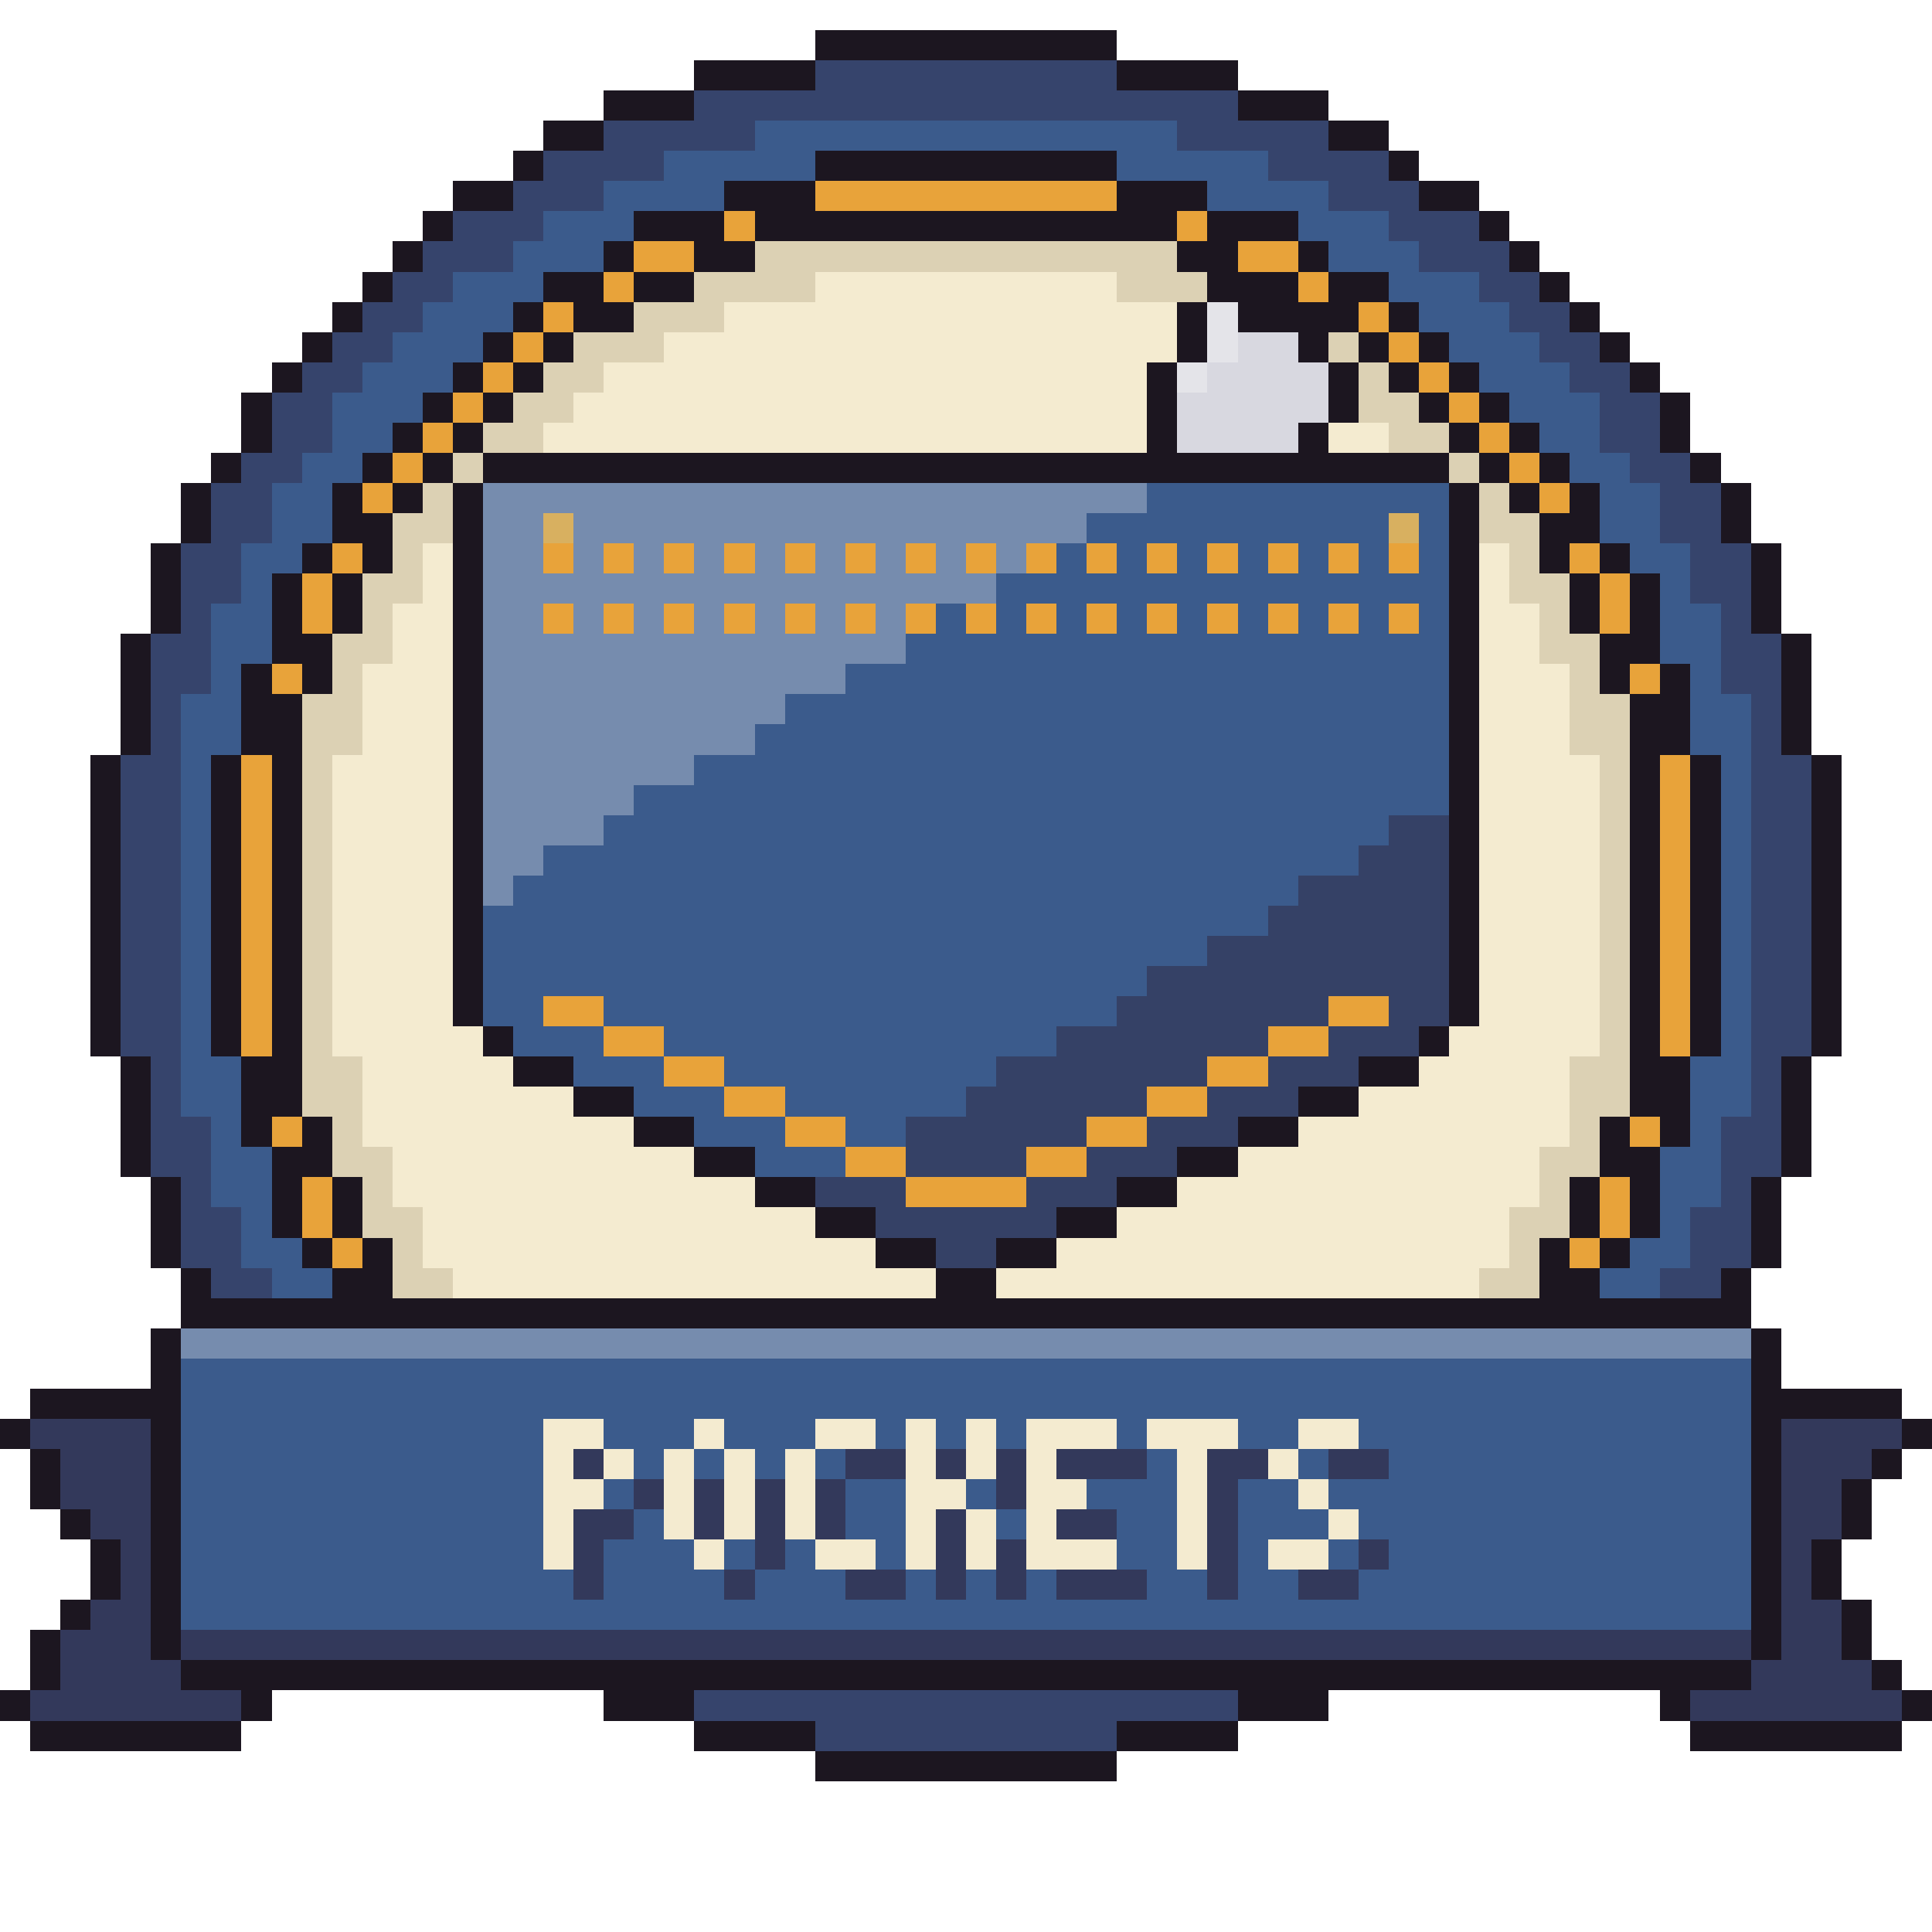
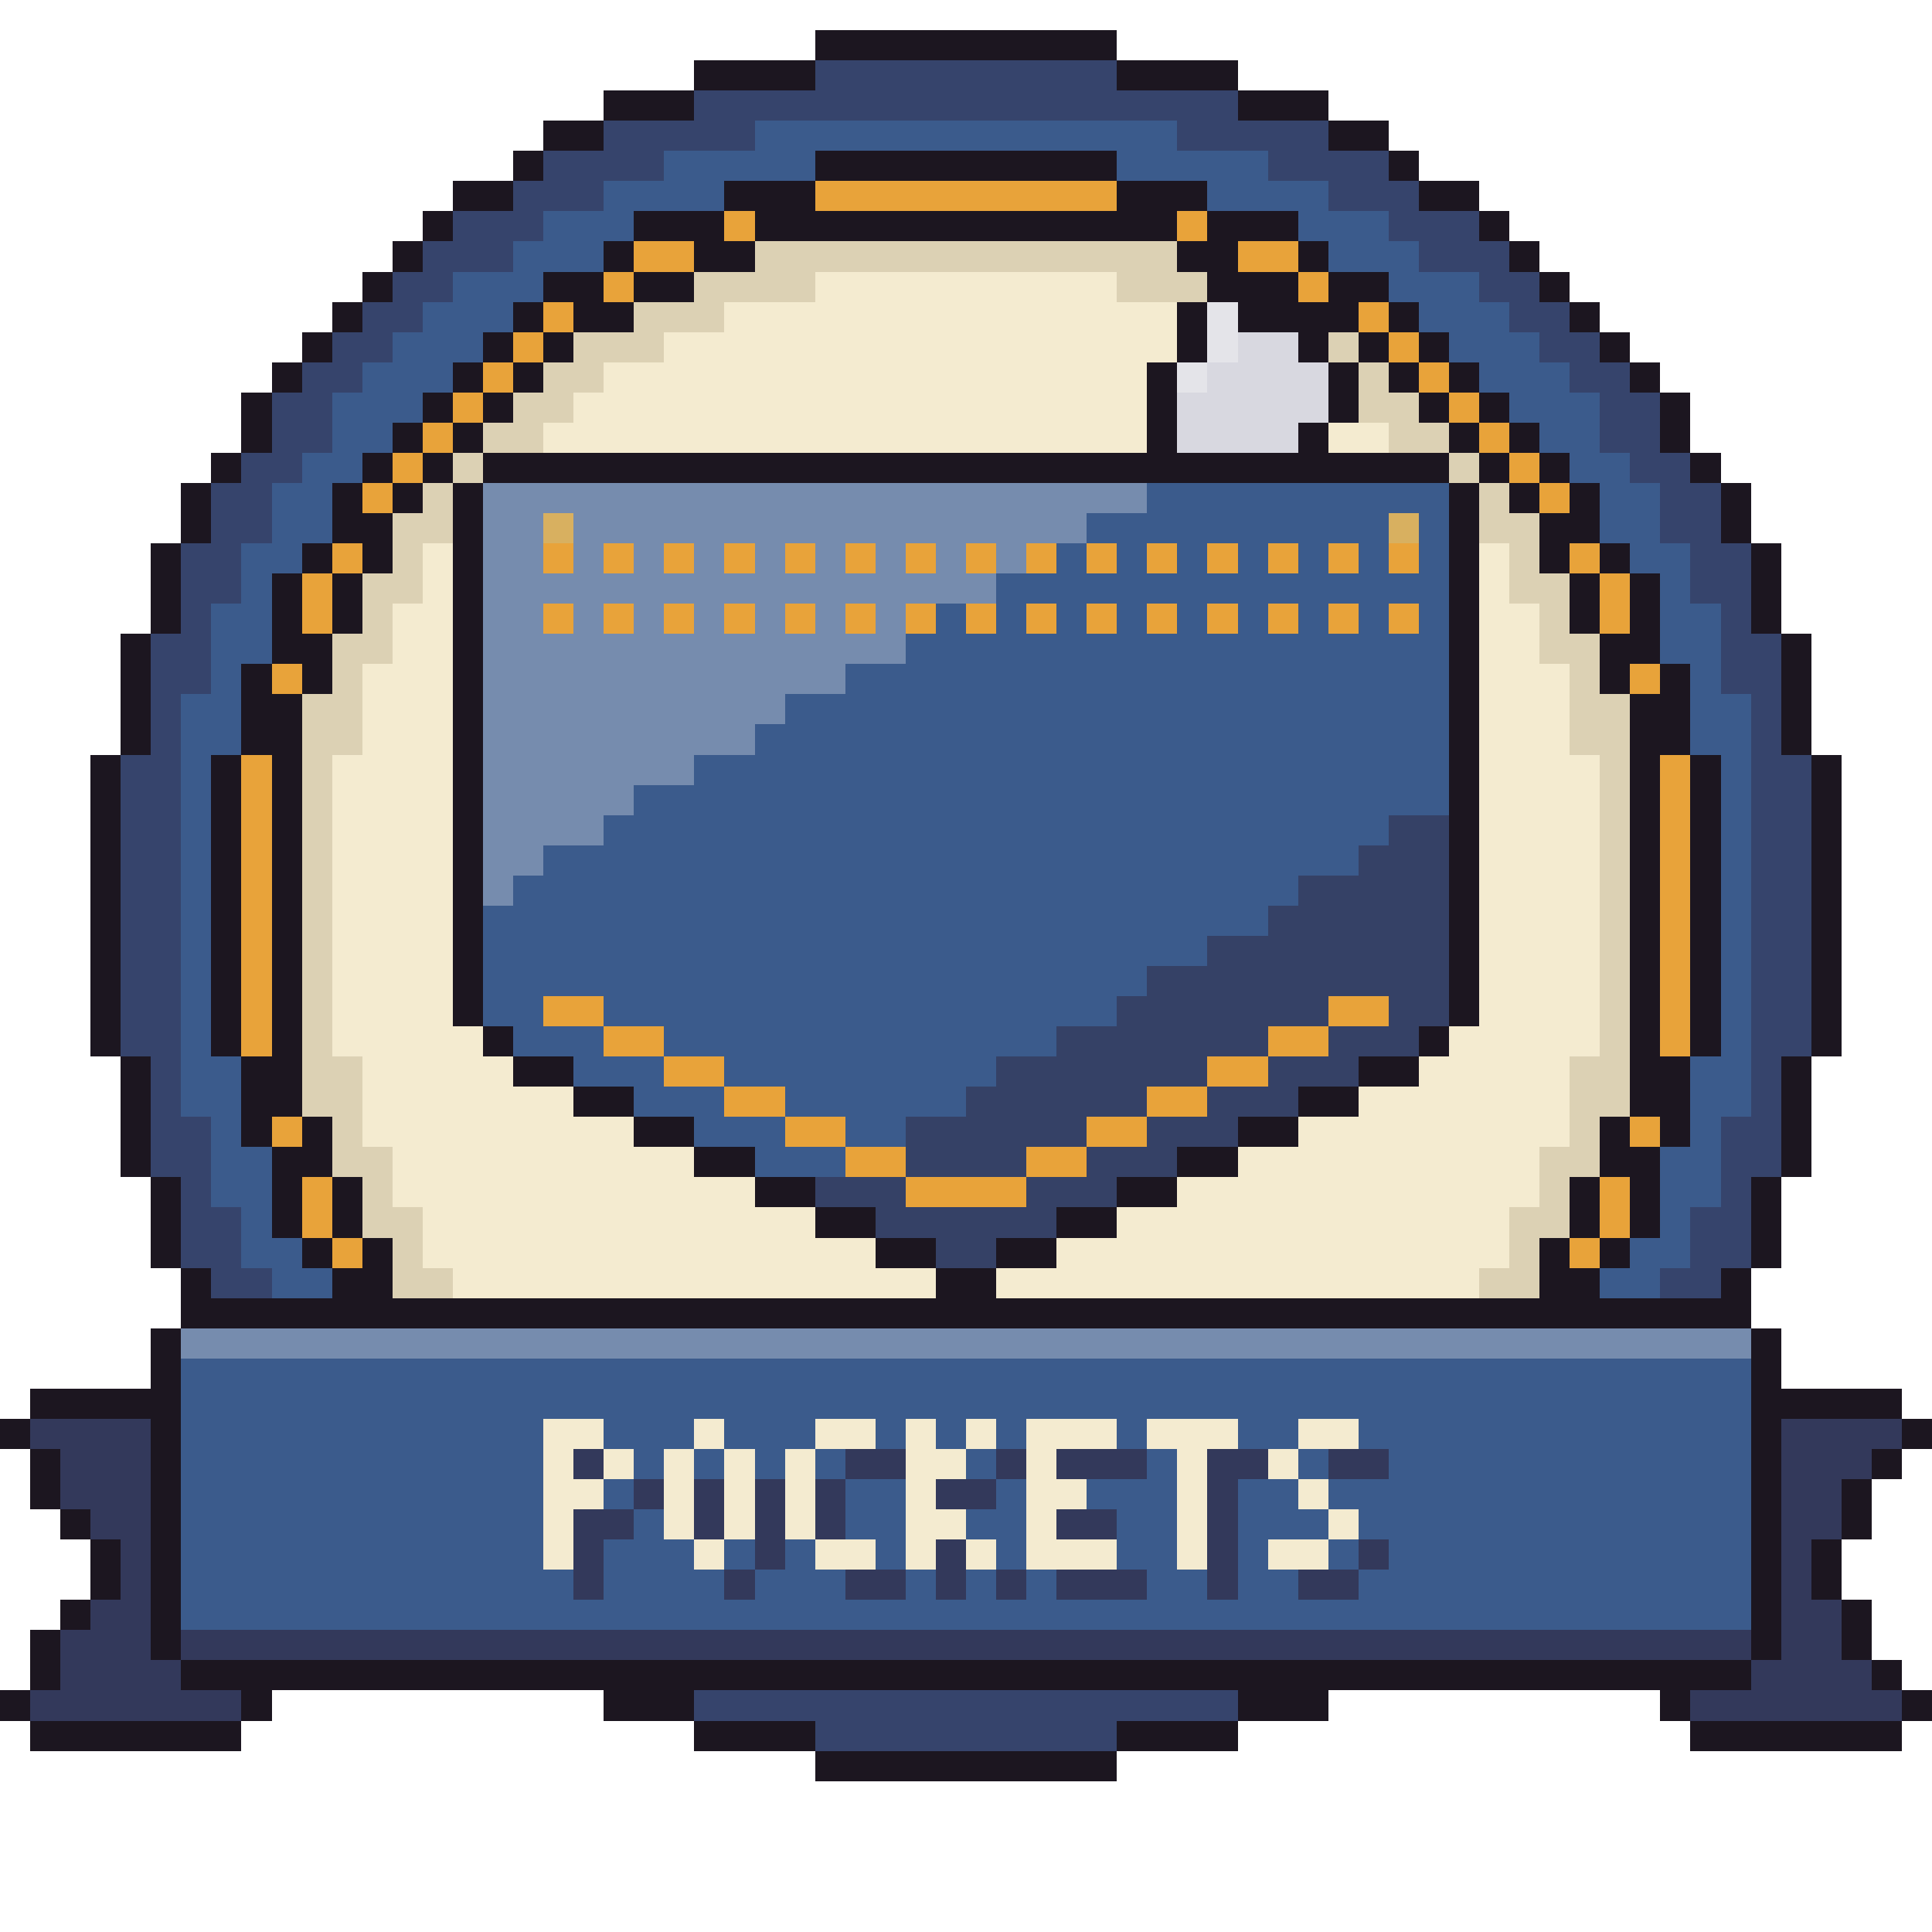
<svg xmlns="http://www.w3.org/2000/svg" viewBox="0 0 64 64" width="512" height="512" shape-rendering="crispEdges">
  <g id="logo-HOU">
    <path fill="#1c1620" d="M3 32h1v1h-1zM7 32h1v1h-1zM9 32h1v1h-1zM15 32h1v1h-1zM48 32h1v1h-1zM54 32h1v1h-1zM56 32h1v1h-1zM60 32h1v1h-1zM27 58h10v1h-10zM3 25h1v1h-1zM7 25h1v1h-1zM9 25h1v1h-1zM15 25h1v1h-1zM48 25h1v1h-1zM54 25h1v1h-1zM56 25h1v1h-1zM60 25h1v1h-1zM4 24h1v1h-1zM8 24h2v1h-2zM15 24h1v1h-1zM48 24h1v1h-1zM54 24h2v1h-2zM59 24h1v1h-1zM27 1h10v1h-10zM5 18h1v1h-1zM10 18h1v1h-1zM12 18h1v1h-1zM15 18h1v1h-1zM48 18h1v1h-1zM51 18h1v1h-1zM53 18h1v1h-1zM58 18h1v1h-1zM6 17h1v1h-1zM11 17h2v1h-2zM15 17h1v1h-1zM48 17h1v1h-1zM51 17h2v1h-2zM57 17h1v1h-1zM3 30h1v1h-1zM7 30h1v1h-1zM9 30h1v1h-1zM15 30h1v1h-1zM48 30h1v1h-1zM54 30h1v1h-1zM56 30h1v1h-1zM60 30h1v1h-1zM5 41h1v1h-1zM10 41h1v1h-1zM12 41h1v1h-1zM29 41h2v1h-2zM33 41h2v1h-2zM51 41h1v1h-1zM53 41h1v1h-1zM58 41h1v1h-1zM6 42h1v1h-1zM11 42h2v1h-2zM31 42h2v1h-2zM51 42h2v1h-2zM57 42h1v1h-1zM0 56h1v1h-1zM8 56h1v1h-1zM20 56h3v1h-3zM41 56h3v1h-3zM55 56h1v1h-1zM63 56h1v1h-1zM1 57h7v1h-7zM23 57h4v1h-4zM37 57h4v1h-4zM56 57h7v1h-7zM8 14h1v1h-1zM13 14h1v1h-1zM15 14h1v1h-1zM38 14h1v1h-1zM43 14h1v1h-1zM48 14h1v1h-1zM50 14h1v1h-1zM55 14h1v1h-1zM3 33h1v1h-1zM7 33h1v1h-1zM9 33h1v1h-1zM15 33h1v1h-1zM48 33h1v1h-1zM54 33h1v1h-1zM56 33h1v1h-1zM60 33h1v1h-1zM15 6h2v1h-2zM24 6h3v1h-3zM37 6h3v1h-3zM47 6h2v1h-2zM6 43h52v1h-52zM5 44h1v1h-1zM58 44h1v1h-1zM5 45h1v1h-1zM58 45h1v1h-1zM20 3h3v1h-3zM41 3h3v1h-3zM3 34h1v1h-1zM7 34h1v1h-1zM9 34h1v1h-1zM16 34h1v1h-1zM47 34h1v1h-1zM54 34h1v1h-1zM56 34h1v1h-1zM60 34h1v1h-1zM4 35h1v1h-1zM8 35h2v1h-2zM17 35h2v1h-2zM45 35h2v1h-2zM54 35h2v1h-2zM59 35h1v1h-1zM1 46h5v1h-5zM58 46h5v1h-5zM0 47h1v1h-1zM5 47h1v1h-1zM58 47h1v1h-1zM63 47h1v1h-1zM5 40h1v1h-1zM9 40h1v1h-1zM11 40h1v1h-1zM27 40h2v1h-2zM35 40h2v1h-2zM52 40h1v1h-1zM54 40h1v1h-1zM58 40h1v1h-1zM23 2h4v1h-4zM37 2h4v1h-4zM2 53h1v1h-1zM5 53h1v1h-1zM58 53h1v1h-1zM61 53h1v1h-1zM8 13h1v1h-1zM14 13h1v1h-1zM16 13h1v1h-1zM38 13h1v1h-1zM44 13h1v1h-1zM47 13h1v1h-1zM49 13h1v1h-1zM55 13h1v1h-1zM9 12h1v1h-1zM15 12h1v1h-1zM17 12h1v1h-1zM38 12h1v1h-1zM44 12h1v1h-1zM46 12h1v1h-1zM48 12h1v1h-1zM54 12h1v1h-1zM2 50h1v1h-1zM5 50h1v1h-1zM58 50h1v1h-1zM61 50h1v1h-1zM3 51h1v1h-1zM5 51h1v1h-1zM58 51h1v1h-1zM60 51h1v1h-1zM5 20h1v1h-1zM9 20h1v1h-1zM11 20h1v1h-1zM15 20h1v1h-1zM48 20h1v1h-1zM52 20h1v1h-1zM54 20h1v1h-1zM58 20h1v1h-1zM1 48h1v1h-1zM5 48h1v1h-1zM58 48h1v1h-1zM62 48h1v1h-1zM1 49h1v1h-1zM5 49h1v1h-1zM58 49h1v1h-1zM61 49h1v1h-1zM4 21h1v1h-1zM9 21h2v1h-2zM15 21h1v1h-1zM48 21h1v1h-1zM53 21h2v1h-2zM59 21h1v1h-1zM1 54h1v1h-1zM5 54h1v1h-1zM58 54h1v1h-1zM61 54h1v1h-1zM1 55h1v1h-1zM6 55h52v1h-52zM62 55h1v1h-1zM3 52h1v1h-1zM5 52h1v1h-1zM58 52h1v1h-1zM60 52h1v1h-1zM18 4h2v1h-2zM44 4h2v1h-2zM10 11h1v1h-1zM16 11h1v1h-1zM18 11h1v1h-1zM39 11h1v1h-1zM43 11h1v1h-1zM45 11h1v1h-1zM47 11h1v1h-1zM53 11h1v1h-1zM3 26h1v1h-1zM7 26h1v1h-1zM9 26h1v1h-1zM15 26h1v1h-1zM48 26h1v1h-1zM54 26h1v1h-1zM56 26h1v1h-1zM60 26h1v1h-1zM5 19h1v1h-1zM9 19h1v1h-1zM11 19h1v1h-1zM15 19h1v1h-1zM48 19h1v1h-1zM52 19h1v1h-1zM54 19h1v1h-1zM58 19h1v1h-1zM17 5h1v1h-1zM27 5h10v1h-10zM46 5h1v1h-1zM4 23h1v1h-1zM8 23h2v1h-2zM15 23h1v1h-1zM48 23h1v1h-1zM54 23h2v1h-2zM59 23h1v1h-1zM13 8h1v1h-1zM20 8h1v1h-1zM23 8h2v1h-2zM39 8h2v1h-2zM43 8h1v1h-1zM50 8h1v1h-1zM14 7h1v1h-1zM21 7h3v1h-3zM25 7h14v1h-14zM40 7h3v1h-3zM49 7h1v1h-1zM12 9h1v1h-1zM18 9h2v1h-2zM21 9h2v1h-2zM40 9h3v1h-3zM44 9h2v1h-2zM51 9h1v1h-1zM11 10h1v1h-1zM17 10h1v1h-1zM19 10h2v1h-2zM39 10h1v1h-1zM41 10h4v1h-4zM46 10h1v1h-1zM52 10h1v1h-1zM3 28h1v1h-1zM7 28h1v1h-1zM9 28h1v1h-1zM15 28h1v1h-1zM48 28h1v1h-1zM54 28h1v1h-1zM56 28h1v1h-1zM60 28h1v1h-1zM4 22h1v1h-1zM8 22h1v1h-1zM10 22h1v1h-1zM15 22h1v1h-1zM48 22h1v1h-1zM53 22h1v1h-1zM55 22h1v1h-1zM59 22h1v1h-1zM6 16h1v1h-1zM11 16h1v1h-1zM13 16h1v1h-1zM15 16h1v1h-1zM48 16h1v1h-1zM50 16h1v1h-1zM52 16h1v1h-1zM57 16h1v1h-1zM7 15h1v1h-1zM12 15h1v1h-1zM14 15h1v1h-1zM16 15h32v1h-32zM49 15h1v1h-1zM51 15h1v1h-1zM56 15h1v1h-1zM3 27h1v1h-1zM7 27h1v1h-1zM9 27h1v1h-1zM15 27h1v1h-1zM48 27h1v1h-1zM54 27h1v1h-1zM56 27h1v1h-1zM60 27h1v1h-1zM4 37h1v1h-1zM8 37h1v1h-1zM10 37h1v1h-1zM21 37h2v1h-2zM41 37h2v1h-2zM53 37h1v1h-1zM55 37h1v1h-1zM59 37h1v1h-1zM5 39h1v1h-1zM9 39h1v1h-1zM11 39h1v1h-1zM25 39h2v1h-2zM37 39h2v1h-2zM52 39h1v1h-1zM54 39h1v1h-1zM58 39h1v1h-1zM3 29h1v1h-1zM7 29h1v1h-1zM9 29h1v1h-1zM15 29h1v1h-1zM48 29h1v1h-1zM54 29h1v1h-1zM56 29h1v1h-1zM60 29h1v1h-1zM4 36h1v1h-1zM8 36h2v1h-2zM19 36h2v1h-2zM43 36h2v1h-2zM54 36h2v1h-2zM59 36h1v1h-1zM3 31h1v1h-1zM7 31h1v1h-1zM9 31h1v1h-1zM15 31h1v1h-1zM48 31h1v1h-1zM54 31h1v1h-1zM56 31h1v1h-1zM60 31h1v1h-1zM4 38h1v1h-1zM9 38h2v1h-2zM23 38h2v1h-2zM39 38h2v1h-2zM53 38h2v1h-2zM59 38h1v1h-1z" />
-     <path fill="#33395b" d="M1 56h7v1h-7zM56 56h7v1h-7zM1 47h4v1h-4zM59 47h4v1h-4zM3 53h2v1h-2zM59 53h2v1h-2zM3 50h2v1h-2zM19 50h2v1h-2zM23 50h1v1h-1zM25 50h1v1h-1zM27 50h1v1h-1zM31 50h1v1h-1zM35 50h2v1h-2zM40 50h1v1h-1zM59 50h2v1h-2zM4 51h1v1h-1zM19 51h1v1h-1zM25 51h1v1h-1zM31 51h1v1h-1zM33 51h1v1h-1zM40 51h1v1h-1zM45 51h1v1h-1zM59 51h1v1h-1zM2 48h3v1h-3zM19 48h1v1h-1zM28 48h2v1h-2zM31 48h1v1h-1zM33 48h1v1h-1zM35 48h3v1h-3zM40 48h2v1h-2zM44 48h2v1h-2zM59 48h3v1h-3zM2 49h3v1h-3zM21 49h1v1h-1zM23 49h1v1h-1zM25 49h1v1h-1zM27 49h1v1h-1zM33 49h1v1h-1zM40 49h1v1h-1zM59 49h2v1h-2zM2 54h3v1h-3zM6 54h52v1h-52zM59 54h2v1h-2zM2 55h4v1h-4zM58 55h4v1h-4zM4 52h1v1h-1zM19 52h1v1h-1zM24 52h1v1h-1zM28 52h2v1h-2zM31 52h1v1h-1zM33 52h1v1h-1zM35 52h3v1h-3zM40 52h1v1h-1zM43 52h2v1h-2zM59 52h1v1h-1z" />
+     <path fill="#33395b" d="M1 56h7v1h-7zM56 56h7v1h-7zM1 47h4v1h-4zM59 47h4v1h-4zM3 53h2v1h-2zM59 53h2v1h-2zM3 50h2v1h-2zM19 50h2v1h-2zM23 50h1v1h-1zM25 50h1v1h-1zM27 50h1v1h-1zM35 50h2v1h-2zM40 50h1v1h-1zM59 50h2v1h-2zM4 51h1v1h-1zM19 51h1v1h-1zM25 51h1v1h-1zM31 51h1v1h-1zM40 51h1v1h-1zM45 51h1v1h-1zM59 51h1v1h-1zM2 48h3v1h-3zM19 48h1v1h-1zM28 48h2v1h-2zM33 48h1v1h-1zM35 48h3v1h-3zM40 48h2v1h-2zM44 48h2v1h-2zM59 48h3v1h-3zM2 49h3v1h-3zM21 49h1v1h-1zM23 49h1v1h-1zM25 49h1v1h-1zM27 49h1v1h-1zM31 49h2v1h-2zM40 49h1v1h-1zM59 49h2v1h-2zM2 54h3v1h-3zM6 54h52v1h-52zM59 54h2v1h-2zM2 55h4v1h-4zM58 55h4v1h-4zM4 52h1v1h-1zM19 52h1v1h-1zM24 52h1v1h-1zM28 52h2v1h-2zM31 52h1v1h-1zM33 52h1v1h-1zM35 52h3v1h-3zM40 52h1v1h-1zM43 52h2v1h-2zM59 52h1v1h-1z" />
    <path fill="#354166" d="M38 32h10v1h-10zM42 30h6v1h-6zM31 41h2v1h-2zM37 33h7v1h-7zM46 33h2v1h-2zM35 34h7v1h-7zM44 34h3v1h-3zM33 35h7v1h-7zM42 35h3v1h-3zM29 40h6v1h-6zM45 28h3v1h-3zM46 27h2v1h-2zM30 37h6v1h-6zM38 37h3v1h-3zM27 39h3v1h-3zM34 39h3v1h-3zM43 29h5v1h-5zM32 36h6v1h-6zM40 36h3v1h-3zM40 31h8v1h-8zM30 38h4v1h-4zM36 38h3v1h-3z" />
    <path fill="#36446c" d="M4 32h2v1h-2zM58 32h2v1h-2zM4 25h2v1h-2zM58 25h2v1h-2zM5 24h1v1h-1zM58 24h1v1h-1zM6 18h2v1h-2zM56 18h2v1h-2zM7 17h2v1h-2zM55 17h2v1h-2zM4 30h2v1h-2zM58 30h2v1h-2zM6 41h2v1h-2zM56 41h2v1h-2zM7 42h2v1h-2zM55 42h2v1h-2zM23 56h18v1h-18zM27 57h10v1h-10zM9 14h2v1h-2zM53 14h2v1h-2zM4 33h2v1h-2zM58 33h2v1h-2zM17 6h3v1h-3zM44 6h3v1h-3zM23 3h18v1h-18zM4 34h2v1h-2zM58 34h2v1h-2zM5 35h1v1h-1zM58 35h1v1h-1zM6 40h2v1h-2zM56 40h2v1h-2zM27 2h10v1h-10zM9 13h2v1h-2zM53 13h2v1h-2zM10 12h2v1h-2zM52 12h2v1h-2zM6 20h1v1h-1zM57 20h1v1h-1zM5 21h2v1h-2zM57 21h2v1h-2zM20 4h5v1h-5zM39 4h5v1h-5zM11 11h2v1h-2zM51 11h2v1h-2zM4 26h2v1h-2zM58 26h2v1h-2zM6 19h2v1h-2zM56 19h2v1h-2zM18 5h4v1h-4zM42 5h4v1h-4zM5 23h1v1h-1zM58 23h1v1h-1zM14 8h3v1h-3zM47 8h3v1h-3zM15 7h3v1h-3zM46 7h3v1h-3zM13 9h2v1h-2zM49 9h2v1h-2zM12 10h2v1h-2zM50 10h2v1h-2zM4 28h2v1h-2zM58 28h2v1h-2zM5 22h2v1h-2zM57 22h2v1h-2zM7 16h2v1h-2zM55 16h2v1h-2zM8 15h2v1h-2zM54 15h2v1h-2zM4 27h2v1h-2zM58 27h2v1h-2zM5 37h2v1h-2zM57 37h2v1h-2zM6 39h1v1h-1zM57 39h1v1h-1zM4 29h2v1h-2zM58 29h2v1h-2zM5 36h1v1h-1zM58 36h1v1h-1zM4 31h2v1h-2zM58 31h2v1h-2zM5 38h2v1h-2zM57 38h2v1h-2z" />
-     <path fill="#3B5B8C" d="M6 32h1v1h-1zM57 32h1v1h-1zM6 25h1v1h-1zM57 25h1v1h-1zM6 24h2v1h-2zM56 24h2v1h-2zM8 18h2v1h-2zM54 18h2v1h-2zM9 17h2v1h-2zM53 17h2v1h-2zM6 30h1v1h-1zM57 30h1v1h-1zM8 41h2v1h-2zM54 41h2v1h-2zM9 42h2v1h-2zM53 42h2v1h-2zM11 14h2v1h-2zM51 14h2v1h-2zM6 33h1v1h-1zM57 33h1v1h-1zM20 6h4v1h-4zM40 6h4v1h-4zM6 45h52v1h-52zM6 34h1v1h-1zM57 34h1v1h-1zM6 35h2v1h-2zM56 35h2v1h-2zM6 46h52v1h-52zM6 47h12v1h-12zM20 47h3v1h-3zM24 47h3v1h-3zM29 47h1v1h-1zM31 47h1v1h-1zM33 47h1v1h-1zM37 47h1v1h-1zM41 47h2v1h-2zM45 47h13v1h-13zM8 40h1v1h-1zM55 40h1v1h-1zM6 53h52v1h-52zM11 13h3v1h-3zM50 13h3v1h-3zM12 12h3v1h-3zM49 12h3v1h-3zM6 50h12v1h-12zM21 50h1v1h-1zM28 50h2v1h-2zM33 50h1v1h-1zM37 50h2v1h-2zM41 50h3v1h-3zM45 50h13v1h-13zM6 51h12v1h-12zM20 51h3v1h-3zM24 51h1v1h-1zM26 51h1v1h-1zM29 51h1v1h-1zM37 51h2v1h-2zM41 51h1v1h-1zM44 51h1v1h-1zM46 51h12v1h-12zM7 20h2v1h-2zM55 20h2v1h-2zM6 48h12v1h-12zM21 48h1v1h-1zM23 48h1v1h-1zM25 48h1v1h-1zM27 48h1v1h-1zM38 48h1v1h-1zM43 48h1v1h-1zM46 48h12v1h-12zM6 49h12v1h-12zM20 49h1v1h-1zM28 49h2v1h-2zM32 49h1v1h-1zM36 49h3v1h-3zM41 49h2v1h-2zM44 49h14v1h-14zM7 21h2v1h-2zM55 21h2v1h-2zM6 52h13v1h-13zM20 52h4v1h-4zM25 52h3v1h-3zM30 52h1v1h-1zM32 52h1v1h-1zM34 52h1v1h-1zM38 52h2v1h-2zM41 52h2v1h-2zM45 52h13v1h-13zM25 4h14v1h-14zM13 11h3v1h-3zM48 11h3v1h-3zM6 26h1v1h-1zM57 26h1v1h-1zM8 19h1v1h-1zM55 19h1v1h-1zM22 5h5v1h-5zM37 5h5v1h-5zM6 23h2v1h-2zM56 23h2v1h-2zM17 8h3v1h-3zM44 8h3v1h-3zM18 7h3v1h-3zM43 7h3v1h-3zM15 9h3v1h-3zM46 9h3v1h-3zM14 10h3v1h-3zM47 10h3v1h-3zM6 28h1v1h-1zM57 28h1v1h-1zM7 22h1v1h-1zM56 22h1v1h-1zM9 16h2v1h-2zM53 16h2v1h-2zM10 15h2v1h-2zM52 15h2v1h-2zM6 27h1v1h-1zM57 27h1v1h-1zM7 37h1v1h-1zM56 37h1v1h-1zM7 39h2v1h-2zM55 39h2v1h-2zM6 29h1v1h-1zM57 29h1v1h-1zM6 36h2v1h-2zM56 36h2v1h-2zM6 31h1v1h-1zM57 31h1v1h-1zM7 38h2v1h-2zM55 38h2v1h-2z" />
+     <path fill="#3B5B8C" d="M6 32h1v1h-1zM57 32h1v1h-1zM6 25h1v1h-1zM57 25h1v1h-1zM6 24h2v1h-2zM56 24h2v1h-2zM8 18h2v1h-2zM54 18h2v1h-2zM9 17h2v1h-2zM53 17h2v1h-2zM6 30h1v1h-1zM57 30h1v1h-1zM8 41h2v1h-2zM54 41h2v1h-2zM9 42h2v1h-2zM53 42h2v1h-2zM11 14h2v1h-2zM51 14h2v1h-2zM6 33h1v1h-1zM57 33h1v1h-1zM20 6h4v1h-4zM40 6h4v1h-4zM6 45h52v1h-52zM6 34h1v1h-1zM57 34h1v1h-1zM6 35h2v1h-2zM56 35h2v1h-2zM6 46h52v1h-52zM6 47h12v1h-12zM20 47h3v1h-3zM24 47h3v1h-3zM29 47h1v1h-1zM31 47h1v1h-1zM33 47h1v1h-1zM37 47h1v1h-1zM41 47h2v1h-2zM45 47h13v1h-13zM8 40h1v1h-1zM55 40h1v1h-1zM6 53h52v1h-52zM11 13h3v1h-3zM50 13h3v1h-3zM12 12h3v1h-3zM49 12h3v1h-3zM6 50h12v1h-12zM21 50h1v1h-1zM28 50h2v1h-2zM32 50h2v1h-2zM37 50h2v1h-2zM41 50h3v1h-3zM45 50h13v1h-13zM6 51h12v1h-12zM20 51h3v1h-3zM24 51h1v1h-1zM26 51h1v1h-1zM29 51h1v1h-1zM33 51h1v1h-1zM37 51h2v1h-2zM41 51h1v1h-1zM44 51h1v1h-1zM46 51h12v1h-12zM7 20h2v1h-2zM55 20h2v1h-2zM6 48h12v1h-12zM21 48h1v1h-1zM23 48h1v1h-1zM25 48h1v1h-1zM27 48h1v1h-1zM32 48h1v1h-1zM38 48h1v1h-1zM43 48h1v1h-1zM46 48h12v1h-12zM6 49h12v1h-12zM20 49h1v1h-1zM28 49h2v1h-2zM33 49h1v1h-1zM36 49h3v1h-3zM41 49h2v1h-2zM44 49h14v1h-14zM7 21h2v1h-2zM55 21h2v1h-2zM6 52h13v1h-13zM20 52h4v1h-4zM25 52h3v1h-3zM30 52h1v1h-1zM32 52h1v1h-1zM34 52h1v1h-1zM38 52h2v1h-2zM41 52h2v1h-2zM45 52h13v1h-13zM25 4h14v1h-14zM13 11h3v1h-3zM48 11h3v1h-3zM6 26h1v1h-1zM57 26h1v1h-1zM8 19h1v1h-1zM55 19h1v1h-1zM22 5h5v1h-5zM37 5h5v1h-5zM6 23h2v1h-2zM56 23h2v1h-2zM17 8h3v1h-3zM44 8h3v1h-3zM18 7h3v1h-3zM43 7h3v1h-3zM15 9h3v1h-3zM46 9h3v1h-3zM14 10h3v1h-3zM47 10h3v1h-3zM6 28h1v1h-1zM57 28h1v1h-1zM7 22h1v1h-1zM56 22h1v1h-1zM9 16h2v1h-2zM53 16h2v1h-2zM10 15h2v1h-2zM52 15h2v1h-2zM6 27h1v1h-1zM57 27h1v1h-1zM7 37h1v1h-1zM56 37h1v1h-1zM7 39h2v1h-2zM55 39h2v1h-2zM6 29h1v1h-1zM57 29h1v1h-1zM6 36h2v1h-2zM56 36h2v1h-2zM6 31h1v1h-1zM57 31h1v1h-1zM7 38h2v1h-2zM55 38h2v1h-2z" />
    <path fill="#3b5b8c" d="M16 32h22v1h-22zM23 25h25v1h-25zM25 24h23v1h-23zM35 18h1v1h-1zM37 18h1v1h-1zM39 18h1v1h-1zM41 18h1v1h-1zM43 18h1v1h-1zM45 18h1v1h-1zM47 18h1v1h-1zM36 17h10v1h-10zM47 17h1v1h-1zM16 30h26v1h-26zM16 33h2v1h-2zM20 33h17v1h-17zM17 34h3v1h-3zM22 34h13v1h-13zM19 35h3v1h-3zM24 35h9v1h-9zM31 20h1v1h-1zM33 20h1v1h-1zM35 20h1v1h-1zM37 20h1v1h-1zM39 20h1v1h-1zM41 20h1v1h-1zM43 20h1v1h-1zM45 20h1v1h-1zM47 20h1v1h-1zM30 21h18v1h-18zM21 26h27v1h-27zM33 19h15v1h-15zM26 23h22v1h-22zM18 28h27v1h-27zM28 22h20v1h-20zM38 16h10v1h-10zM20 27h26v1h-26zM23 37h3v1h-3zM28 37h2v1h-2zM17 29h26v1h-26zM21 36h3v1h-3zM26 36h6v1h-6zM16 31h24v1h-24zM25 38h3v1h-3z" />
    <path fill="#768cae" d="M16 25h7v1h-7zM16 24h9v1h-9zM16 18h2v1h-2zM19 18h1v1h-1zM21 18h1v1h-1zM23 18h1v1h-1zM25 18h1v1h-1zM27 18h1v1h-1zM29 18h1v1h-1zM31 18h1v1h-1zM33 18h1v1h-1zM16 17h2v1h-2zM19 17h17v1h-17zM6 44h52v1h-52zM16 20h2v1h-2zM19 20h1v1h-1zM21 20h1v1h-1zM23 20h1v1h-1zM25 20h1v1h-1zM27 20h1v1h-1zM29 20h1v1h-1zM16 21h14v1h-14zM16 26h5v1h-5zM16 19h17v1h-17zM16 23h10v1h-10zM16 28h2v1h-2zM16 22h12v1h-12zM16 16h22v1h-22zM16 27h4v1h-4zM16 29h1v1h-1z" />
    <path fill="#E8A33A" d="M8 32h1v1h-1zM55 32h1v1h-1zM8 25h1v1h-1zM55 25h1v1h-1zM11 18h1v1h-1zM52 18h1v1h-1zM8 30h1v1h-1zM55 30h1v1h-1zM11 41h1v1h-1zM52 41h1v1h-1zM14 14h1v1h-1zM49 14h1v1h-1zM8 33h1v1h-1zM55 33h1v1h-1zM27 6h10v1h-10zM8 34h1v1h-1zM55 34h1v1h-1zM10 40h1v1h-1zM53 40h1v1h-1zM15 13h1v1h-1zM48 13h1v1h-1zM16 12h1v1h-1zM47 12h1v1h-1zM10 20h1v1h-1zM53 20h1v1h-1zM17 11h1v1h-1zM46 11h1v1h-1zM8 26h1v1h-1zM55 26h1v1h-1zM10 19h1v1h-1zM53 19h1v1h-1zM21 8h2v1h-2zM41 8h2v1h-2zM24 7h1v1h-1zM39 7h1v1h-1zM20 9h1v1h-1zM43 9h1v1h-1zM18 10h1v1h-1zM45 10h1v1h-1zM8 28h1v1h-1zM55 28h1v1h-1zM9 22h1v1h-1zM54 22h1v1h-1zM12 16h1v1h-1zM51 16h1v1h-1zM13 15h1v1h-1zM50 15h1v1h-1zM8 27h1v1h-1zM55 27h1v1h-1zM9 37h1v1h-1zM54 37h1v1h-1zM10 39h1v1h-1zM53 39h1v1h-1zM8 29h1v1h-1zM55 29h1v1h-1zM8 31h1v1h-1zM55 31h1v1h-1z" />
    <path fill="#d8b060" d="M18 17h1v1h-1zM46 17h1v1h-1z" />
    <path fill="#d8d8e0" d="M39 14h4v1h-4zM39 13h5v1h-5zM40 12h4v1h-4zM41 11h2v1h-2z" />
    <path fill="#dcd1b4" d="M10 32h1v1h-1zM53 32h1v1h-1zM10 25h1v1h-1zM53 25h1v1h-1zM10 24h2v1h-2zM52 24h2v1h-2zM13 18h1v1h-1zM50 18h1v1h-1zM13 17h2v1h-2zM49 17h2v1h-2zM10 30h1v1h-1zM53 30h1v1h-1zM13 41h1v1h-1zM50 41h1v1h-1zM13 42h2v1h-2zM49 42h2v1h-2zM16 14h2v1h-2zM46 14h2v1h-2zM10 33h1v1h-1zM53 33h1v1h-1zM10 34h1v1h-1zM53 34h1v1h-1zM10 35h2v1h-2zM52 35h2v1h-2zM12 40h2v1h-2zM50 40h2v1h-2zM17 13h2v1h-2zM45 13h2v1h-2zM18 12h2v1h-2zM45 12h1v1h-1zM12 20h1v1h-1zM51 20h1v1h-1zM11 21h2v1h-2zM51 21h2v1h-2zM19 11h3v1h-3zM44 11h1v1h-1zM10 26h1v1h-1zM53 26h1v1h-1zM12 19h2v1h-2zM50 19h2v1h-2zM10 23h2v1h-2zM52 23h2v1h-2zM25 8h14v1h-14zM23 9h4v1h-4zM37 9h3v1h-3zM21 10h3v1h-3zM10 28h1v1h-1zM53 28h1v1h-1zM11 22h1v1h-1zM52 22h1v1h-1zM14 16h1v1h-1zM49 16h1v1h-1zM15 15h1v1h-1zM48 15h1v1h-1zM10 27h1v1h-1zM53 27h1v1h-1zM11 37h1v1h-1zM52 37h1v1h-1zM12 39h1v1h-1zM51 39h1v1h-1zM10 29h1v1h-1zM53 29h1v1h-1zM10 36h2v1h-2zM52 36h2v1h-2zM10 31h1v1h-1zM53 31h1v1h-1zM11 38h2v1h-2zM51 38h2v1h-2z" />
    <path fill="#e4e4e9" d="M39 12h1v1h-1zM40 11h1v1h-1zM40 10h1v1h-1z" />
    <path fill="#e8a33a" d="M18 18h1v1h-1zM20 18h1v1h-1zM22 18h1v1h-1zM24 18h1v1h-1zM26 18h1v1h-1zM28 18h1v1h-1zM30 18h1v1h-1zM32 18h1v1h-1zM34 18h1v1h-1zM36 18h1v1h-1zM38 18h1v1h-1zM40 18h1v1h-1zM42 18h1v1h-1zM44 18h1v1h-1zM46 18h1v1h-1zM18 33h2v1h-2zM44 33h2v1h-2zM20 34h2v1h-2zM42 34h2v1h-2zM22 35h2v1h-2zM40 35h2v1h-2zM18 20h1v1h-1zM20 20h1v1h-1zM22 20h1v1h-1zM24 20h1v1h-1zM26 20h1v1h-1zM28 20h1v1h-1zM30 20h1v1h-1zM32 20h1v1h-1zM34 20h1v1h-1zM36 20h1v1h-1zM38 20h1v1h-1zM40 20h1v1h-1zM42 20h1v1h-1zM44 20h1v1h-1zM46 20h1v1h-1zM26 37h2v1h-2zM36 37h2v1h-2zM30 39h4v1h-4zM24 36h2v1h-2zM38 36h2v1h-2zM28 38h2v1h-2zM34 38h2v1h-2z" />
-     <path fill="#f4ebd0" d="M11 32h4v1h-4zM49 32h4v1h-4zM11 25h4v1h-4zM49 25h4v1h-4zM12 24h3v1h-3zM49 24h3v1h-3zM14 18h1v1h-1zM49 18h1v1h-1zM11 30h4v1h-4zM49 30h4v1h-4zM14 41h15v1h-15zM35 41h15v1h-15zM15 42h16v1h-16zM33 42h16v1h-16zM18 14h20v1h-20zM44 14h2v1h-2zM11 33h4v1h-4zM49 33h4v1h-4zM11 34h5v1h-5zM48 34h5v1h-5zM12 35h5v1h-5zM47 35h5v1h-5zM18 47h2v1h-2zM23 47h1v1h-1zM27 47h2v1h-2zM30 47h1v1h-1zM32 47h1v1h-1zM34 47h3v1h-3zM38 47h3v1h-3zM43 47h2v1h-2zM14 40h13v1h-13zM37 40h13v1h-13zM19 13h19v1h-19zM20 12h18v1h-18zM18 50h1v1h-1zM22 50h1v1h-1zM24 50h1v1h-1zM26 50h1v1h-1zM30 50h1v1h-1zM32 50h1v1h-1zM34 50h1v1h-1zM39 50h1v1h-1zM44 50h1v1h-1zM18 51h1v1h-1zM23 51h1v1h-1zM27 51h2v1h-2zM30 51h1v1h-1zM32 51h1v1h-1zM34 51h3v1h-3zM39 51h1v1h-1zM42 51h2v1h-2zM13 20h2v1h-2zM49 20h2v1h-2zM18 48h1v1h-1zM20 48h1v1h-1zM22 48h1v1h-1zM24 48h1v1h-1zM26 48h1v1h-1zM30 48h1v1h-1zM32 48h1v1h-1zM34 48h1v1h-1zM39 48h1v1h-1zM42 48h1v1h-1zM18 49h2v1h-2zM22 49h1v1h-1zM24 49h1v1h-1zM26 49h1v1h-1zM30 49h2v1h-2zM34 49h2v1h-2zM39 49h1v1h-1zM43 49h1v1h-1zM13 21h2v1h-2zM49 21h2v1h-2zM22 11h17v1h-17zM11 26h4v1h-4zM49 26h4v1h-4zM14 19h1v1h-1zM49 19h1v1h-1zM12 23h3v1h-3zM49 23h3v1h-3zM27 9h10v1h-10zM24 10h15v1h-15zM11 28h4v1h-4zM49 28h4v1h-4zM12 22h3v1h-3zM49 22h3v1h-3zM11 27h4v1h-4zM49 27h4v1h-4zM12 37h9v1h-9zM43 37h9v1h-9zM13 39h12v1h-12zM39 39h12v1h-12zM11 29h4v1h-4zM49 29h4v1h-4zM12 36h7v1h-7zM45 36h7v1h-7zM11 31h4v1h-4zM49 31h4v1h-4zM13 38h10v1h-10zM41 38h10v1h-10z" />
+     <path fill="#f4ebd0" d="M11 32h4v1h-4zM49 32h4v1h-4zM11 25h4v1h-4zM49 25h4v1h-4zM12 24h3v1h-3zM49 24h3v1h-3zM14 18h1v1h-1zM49 18h1v1h-1zM11 30h4v1h-4zM49 30h4v1h-4zM14 41h15v1h-15zM35 41h15v1h-15zM15 42h16v1h-16zM33 42h16v1h-16zM18 14h20v1h-20zM44 14h2v1h-2zM11 33h4v1h-4zM49 33h4v1h-4zM11 34h5v1h-5zM48 34h5v1h-5zM12 35h5v1h-5zM47 35h5v1h-5zM18 47h2v1h-2zM23 47h1v1h-1zM27 47h2v1h-2zM30 47h1v1h-1zM32 47h1v1h-1zM34 47h3v1h-3zM38 47h3v1h-3zM43 47h2v1h-2zM14 40h13v1h-13zM37 40h13v1h-13zM19 13h19v1h-19zM20 12h18v1h-18zM18 50h1v1h-1zM22 50h1v1h-1zM24 50h1v1h-1zM26 50h1v1h-1zM30 50h2v1h-2zM34 50h1v1h-1zM39 50h1v1h-1zM44 50h1v1h-1zM18 51h1v1h-1zM23 51h1v1h-1zM27 51h2v1h-2zM30 51h1v1h-1zM32 51h1v1h-1zM34 51h3v1h-3zM39 51h1v1h-1zM42 51h2v1h-2zM13 20h2v1h-2zM49 20h2v1h-2zM18 48h1v1h-1zM20 48h1v1h-1zM22 48h1v1h-1zM24 48h1v1h-1zM26 48h1v1h-1zM30 48h2v1h-2zM34 48h1v1h-1zM39 48h1v1h-1zM42 48h1v1h-1zM18 49h2v1h-2zM22 49h1v1h-1zM24 49h1v1h-1zM26 49h1v1h-1zM30 49h1v1h-1zM34 49h2v1h-2zM39 49h1v1h-1zM43 49h1v1h-1zM13 21h2v1h-2zM49 21h2v1h-2zM22 11h17v1h-17zM11 26h4v1h-4zM49 26h4v1h-4zM14 19h1v1h-1zM49 19h1v1h-1zM12 23h3v1h-3zM49 23h3v1h-3zM27 9h10v1h-10zM24 10h15v1h-15zM11 28h4v1h-4zM49 28h4v1h-4zM12 22h3v1h-3zM49 22h3v1h-3zM11 27h4v1h-4zM49 27h4v1h-4zM12 37h9v1h-9zM43 37h9v1h-9zM13 39h12v1h-12zM39 39h12v1h-12zM11 29h4v1h-4zM49 29h4v1h-4zM12 36h7v1h-7zM45 36h7v1h-7zM11 31h4v1h-4zM49 31h4v1h-4zM13 38h10v1h-10zM41 38h10v1h-10z" />
  </g>
</svg>
